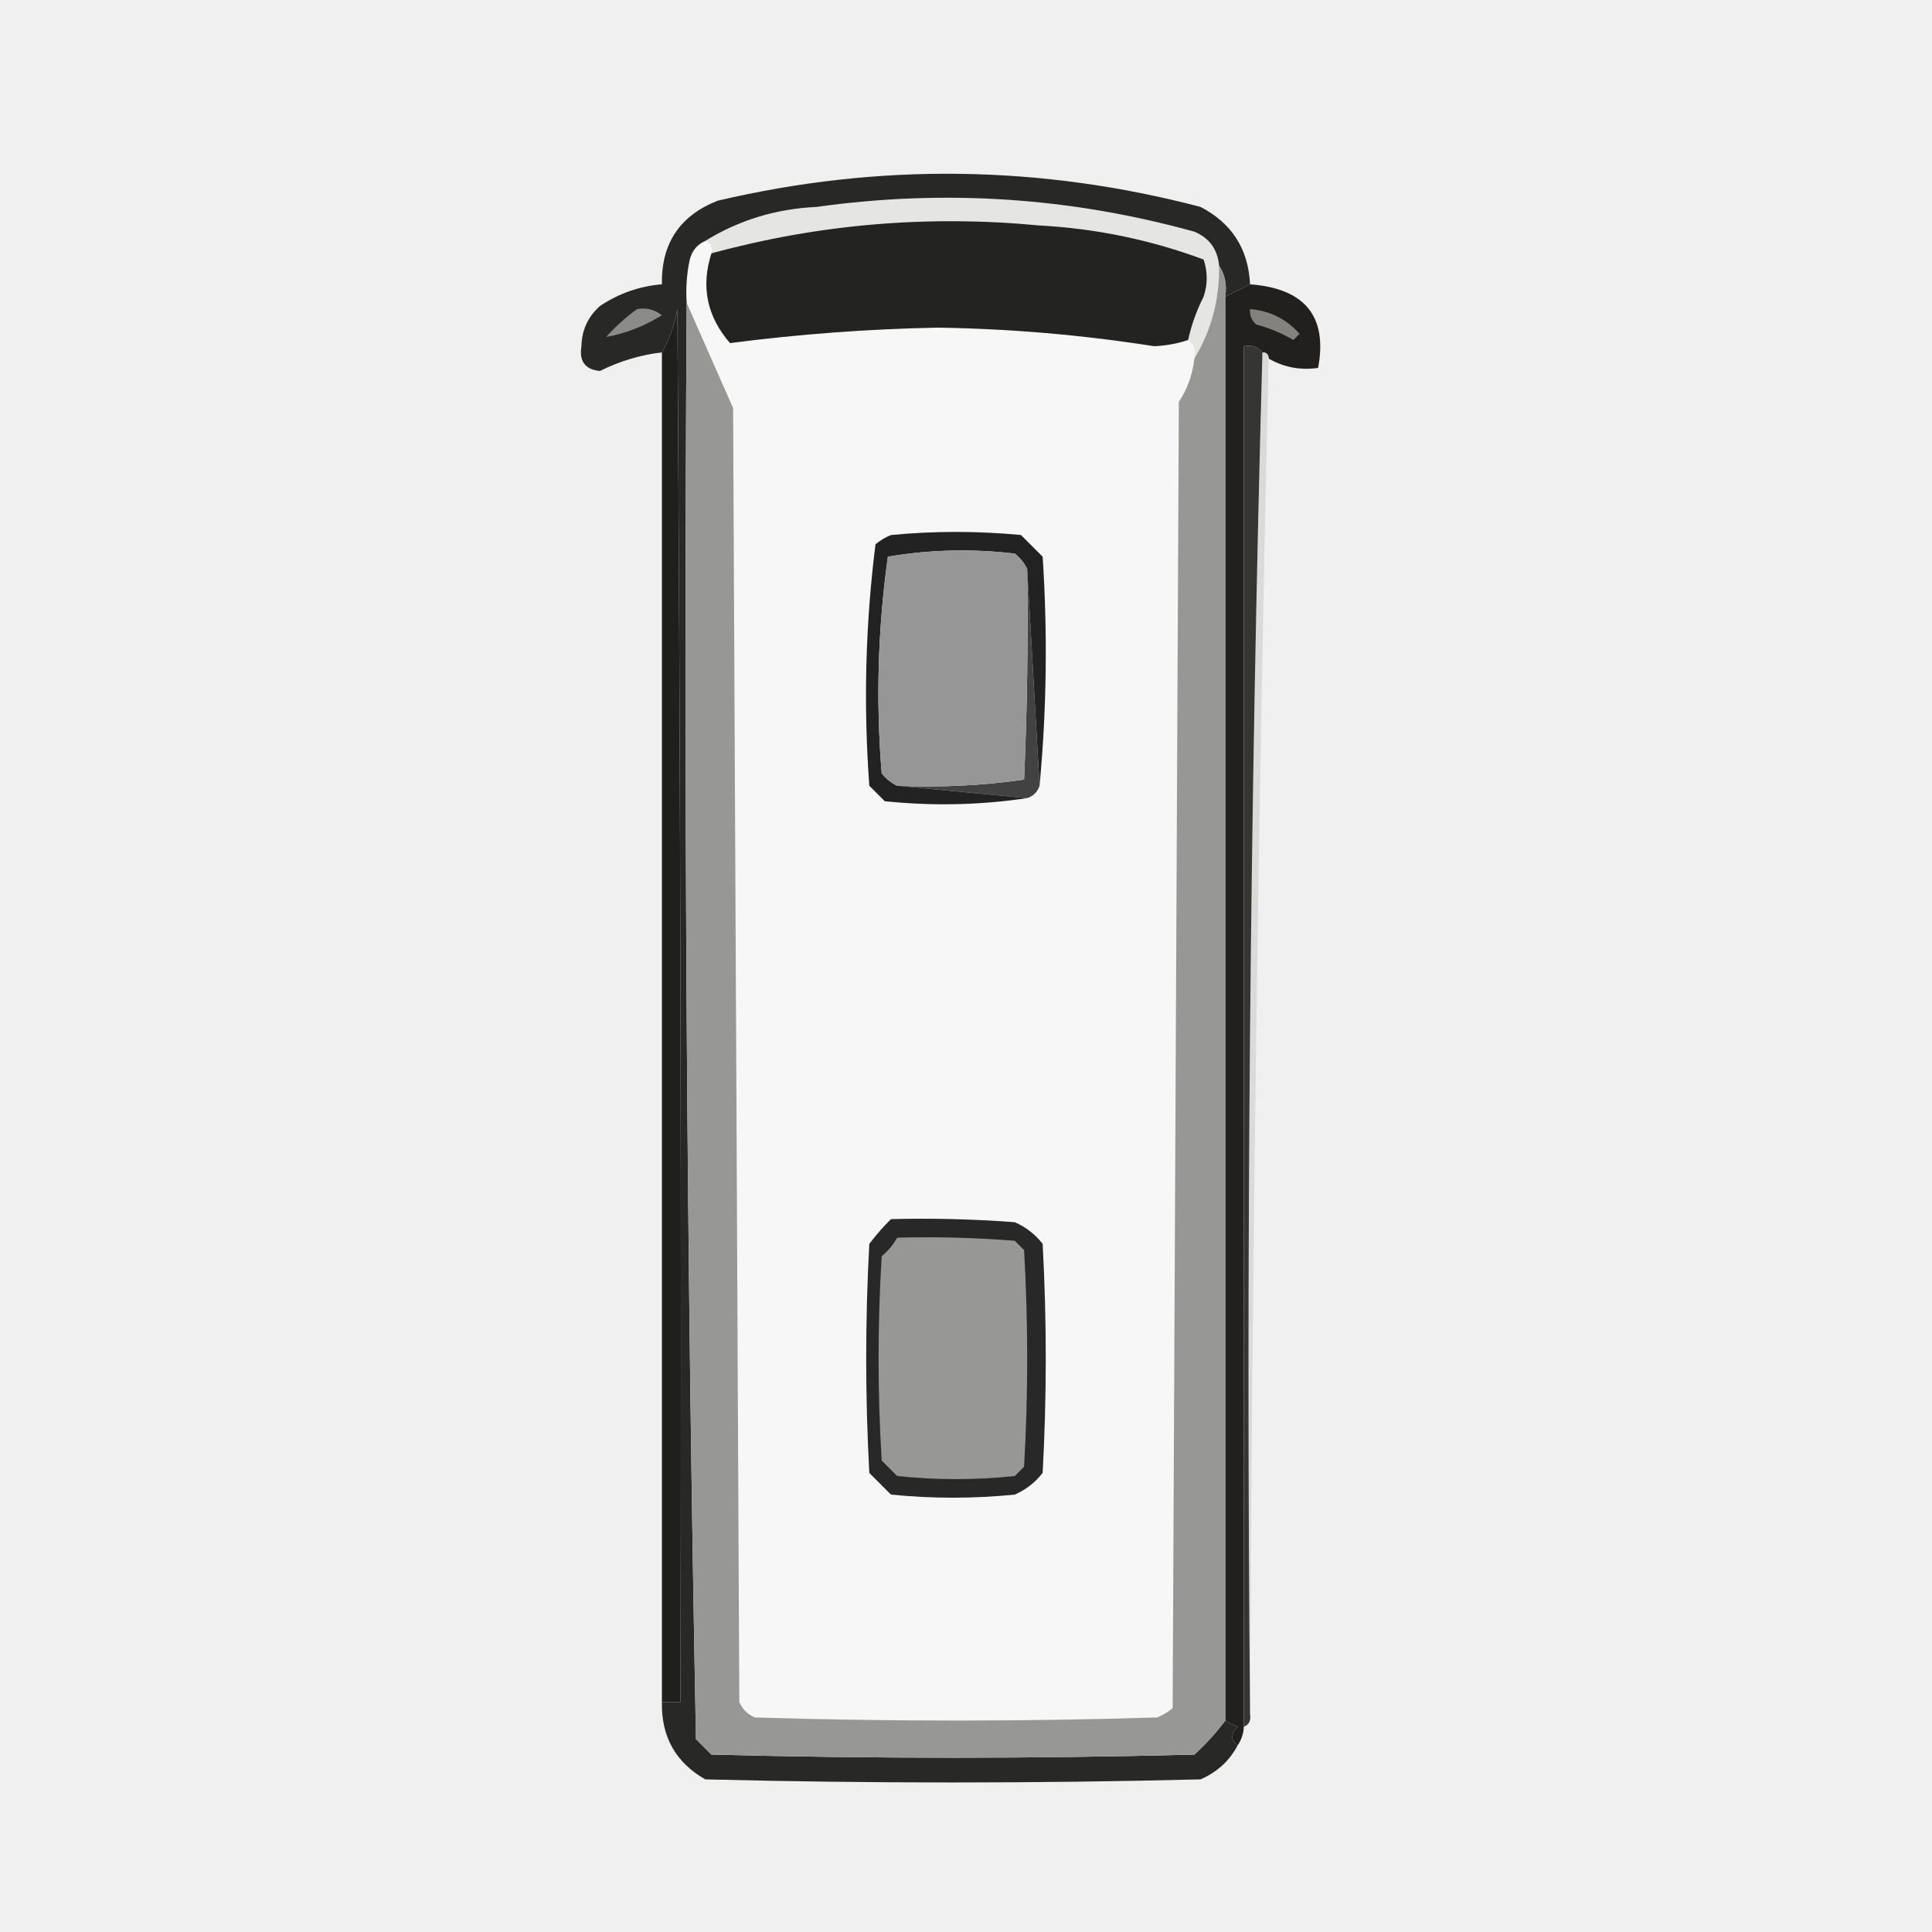
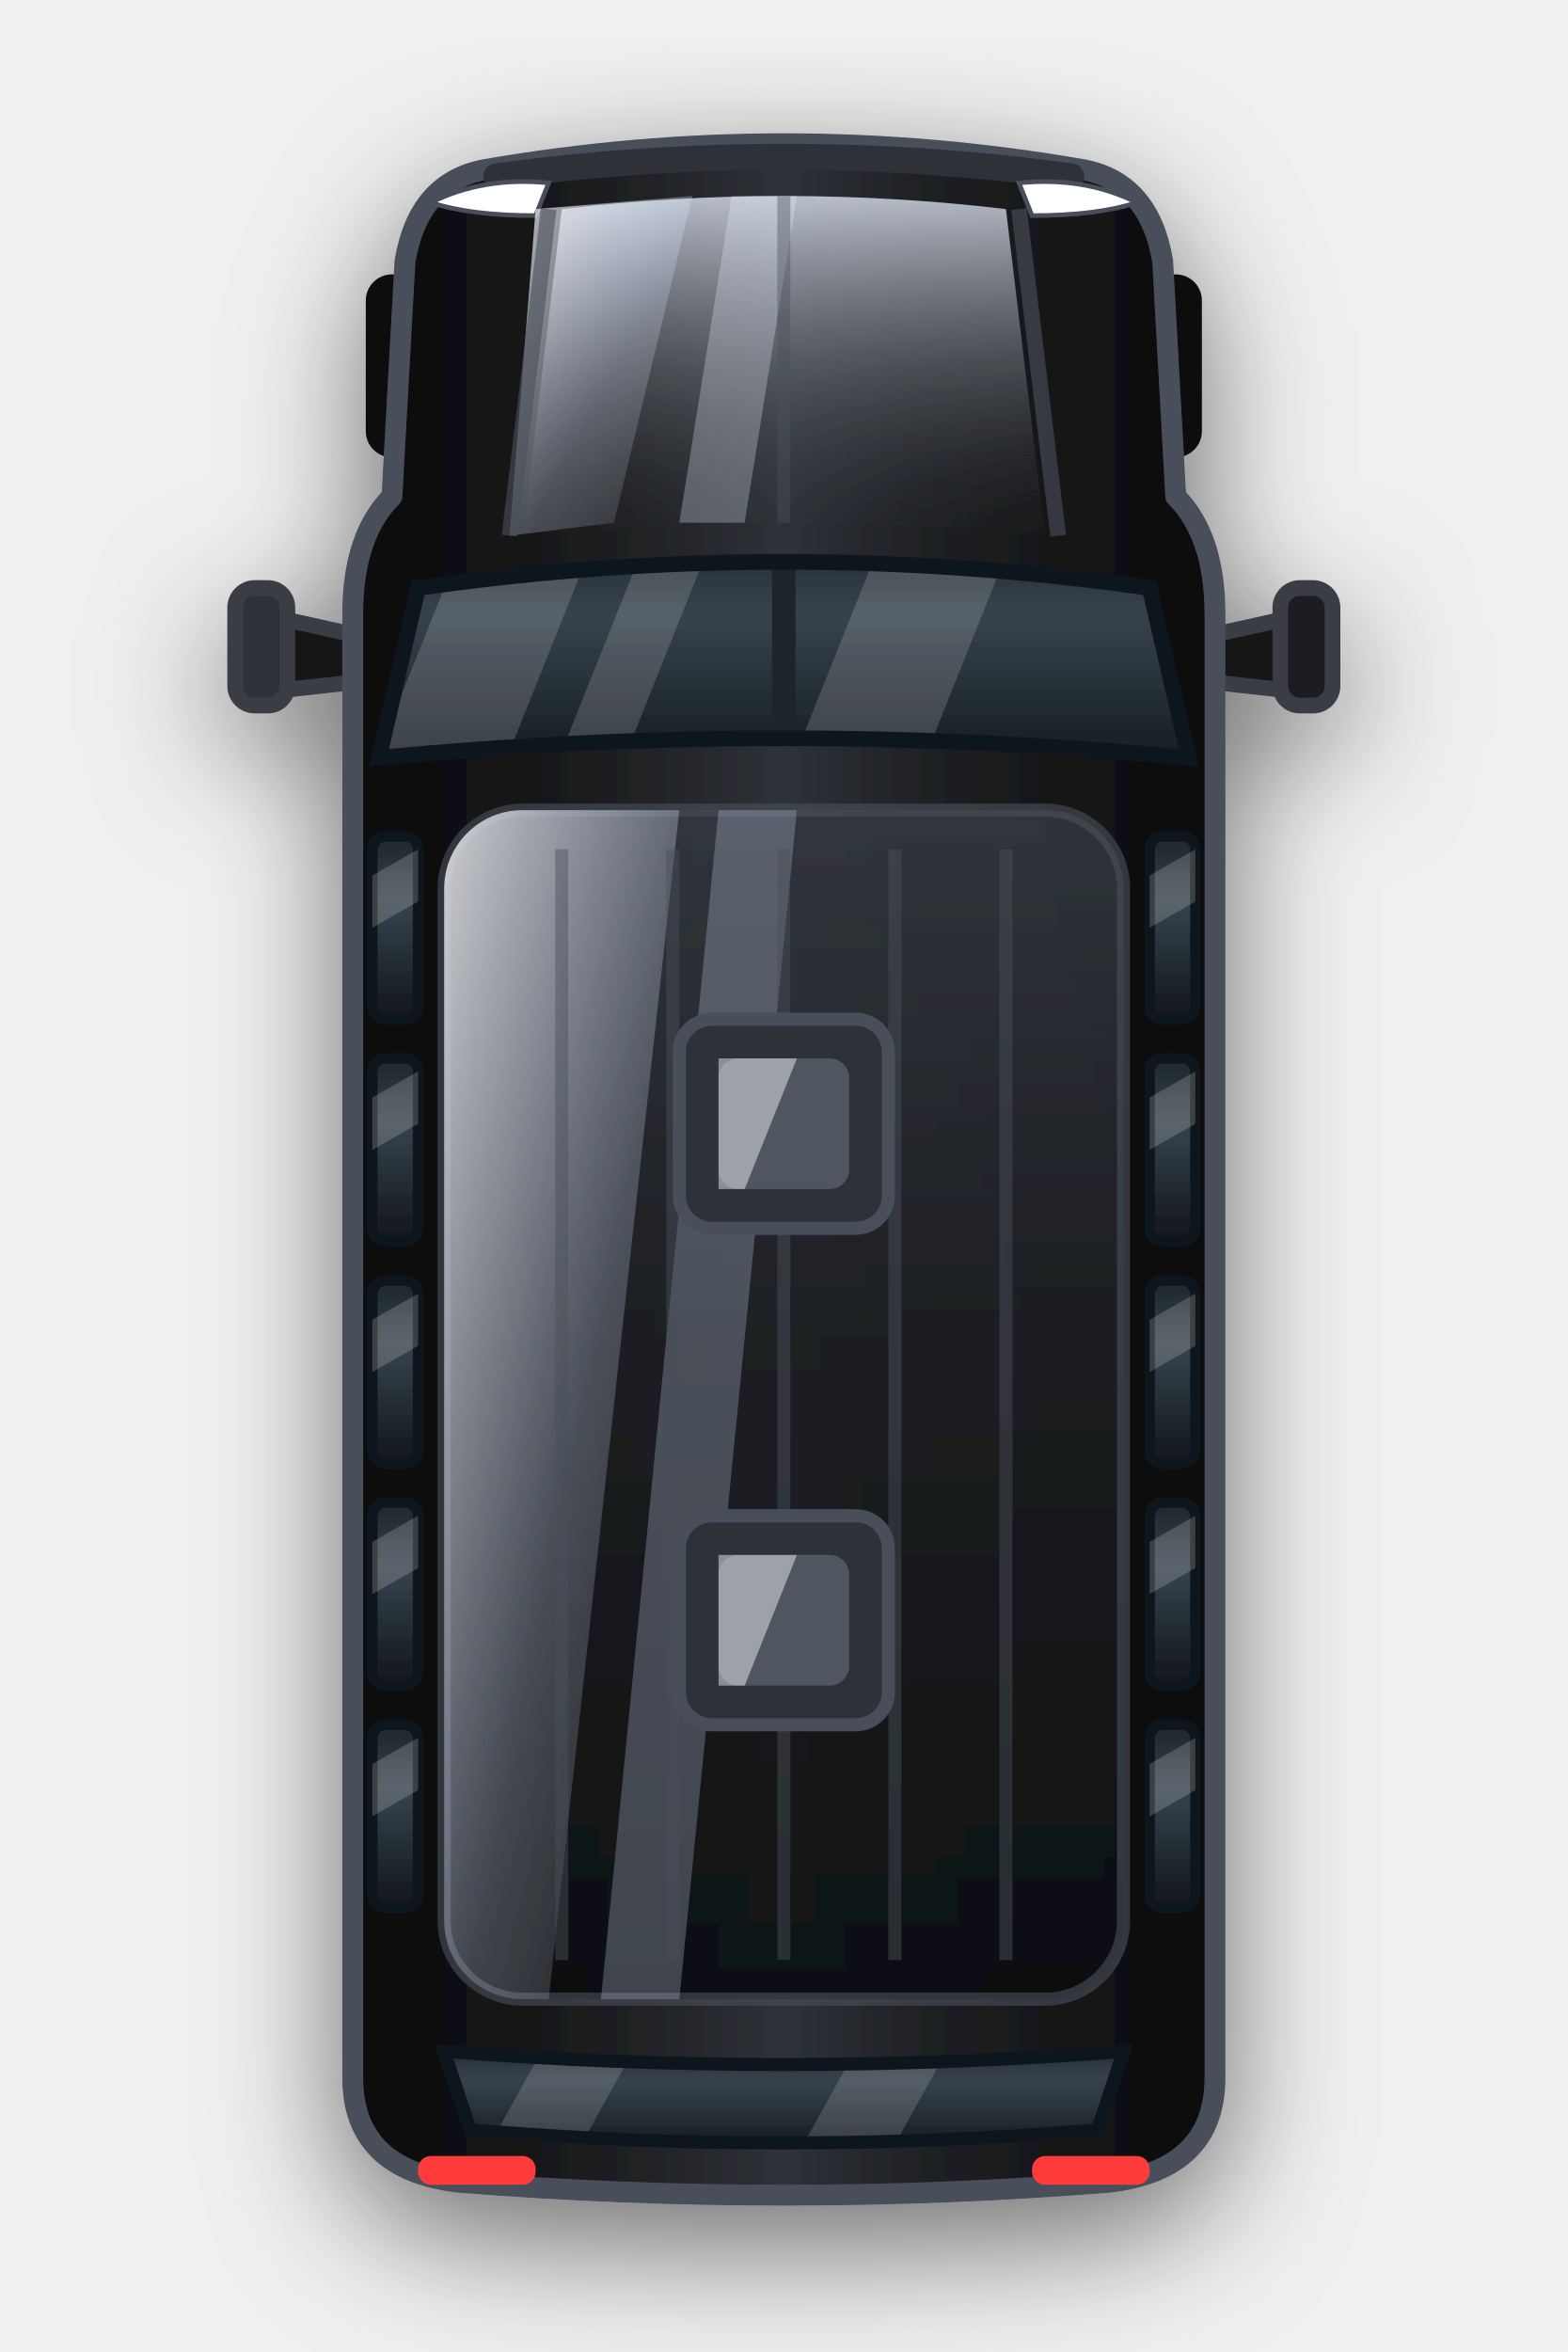
- <svg xmlns="http://www.w3.org/2000/svg" width="96mm" height="96mm" viewBox="0 0 96 96" version="1.1" id="svg1">
-   <defs id="defs1" />
-   <g id="layer1">
-     <g id="g2" style="clip-rule:evenodd;fill-rule:evenodd;image-rendering:optimizeQuality;shape-rendering:geometricPrecision;text-rendering:geometricPrecision" transform="matrix(0.3076176,0,0,0.3076176,-329.6371,-5.40742)">
-       <path style="opacity:1" fill="#e5e5e3" d="m 1268.5,60.5 c 0.08,5.464 -1.25,10.464 -4,15 0.24,-1.291 -0.1,-2.291 -1,-3 0.53,-2.424 1.36,-4.757 2.5,-7 0.67,-2 0.67,-4 0,-6 -8.52,-3.171 -17.35,-5.004 -26.5,-5.5 -18.02,-1.722 -35.69,-0.222 -53,4.5 0.17,-0.992 -0.16,-1.658 -1,-2 5.42,-3.36 11.42,-5.193 18,-5.5 20.63,-2.887 40.96,-1.553 61,4 2.43,1.018 3.76,2.852 4,5.5 z" id="path2" />
+ <svg xmlns="http://www.w3.org/2000/svg" width="120" height="180" viewBox="0 0 120 180">
+   <defs>
+     <filter id="blackDropShadow" x="-25%" y="-20%" width="150%" height="145%">
+       <feDropShadow dx="0" dy="3" stdDeviation="5" flood-color="#000000" flood-opacity="0.55" />
+     </filter>
+     <linearGradient id="bodyGrad" x1="0%" y1="0%" x2="100%" y2="0%">
+       <stop offset="0%" stop-color="#0A0A0C" />
+       <stop offset="18%" stop-color="#141415" />
+       <stop offset="38%" stop-color="#242629" />
+       <stop offset="50%" stop-color="#2E3238" />
+       <stop offset="65%" stop-color="#202225" />
+       <stop offset="85%" stop-color="#141415" />
+       <stop offset="100%" stop-color="#08080A" />
+     </linearGradient>
+     <linearGradient id="roofGrad" x1="0%" y1="0%" x2="0%" y2="100%">
+       <stop offset="0%" stop-color="#32363D" stop-opacity="0.94" />
+       <stop offset="45%" stop-color="#1C1E22" stop-opacity="0.90" />
+       <stop offset="100%" stop-color="#0D0E10" stop-opacity="0.92" />
+     </linearGradient>
+     <linearGradient id="coolWhiteSheen" x1="0%" y1="0%" x2="100%" y2="100%">
+       <stop offset="0%" stop-color="#FFFFFF" stop-opacity="0.75" />
+       <stop offset="55%" stop-color="#D6E4FF" stop-opacity="0.25" />
+       <stop offset="100%" stop-color="#FFFFFF" stop-opacity="0" />
+     </linearGradient>
+     <linearGradient id="glassGrad" x1="0%" y1="0%" x2="0%" y2="100%">
+       <stop offset="0%" stop-color="#1E262C" />
+       <stop offset="35%" stop-color="#37434D" />
+       <stop offset="70%" stop-color="#222B32" />
+       <stop offset="100%" stop-color="#11161A" />
+     </linearGradient>
+     <linearGradient id="hoodHighlight" x1="0%" y1="0%" x2="0%" y2="100%">
+       <stop offset="0%" stop-color="#E8F0FE" stop-opacity="0.75" />
+       <stop offset="100%" stop-color="#2E3238" stop-opacity="0.06" />
+     </linearGradient>
+     <clipPath id="frontGlassClip">
+       <path d="M 32 45 Q 60 41 88 45 L 91 58 Q 60 55 29 58 Z" />
+     </clipPath>
+     <clipPath id="rearGlassClip">
+       <path d="M 34 157 Q 60 159 86 157 L 84 163 Q 60 165 36 163 Z" />
+     </clipPath>
+     <clipPath id="roofClip">
+       <rect x="34" y="62" width="52" height="91" rx="6" />
+     </clipPath>
+   </defs>
+   <g filter="url(#blackDropShadow)">
+     <g stroke="#3A3E45" stroke-width="1.2" fill="#141415">
+       <path d="M 29 49 L 20 47 L 20 53 L 29 52 Z" />
+       <rect x="18" y="45" width="4" height="9" rx="1.5" fill="#2E3238" />
+       <path d="M 91 49 L 100 47 L 100 53 L 91 52 Z" />
+       <rect x="98" y="45" width="4" height="9" rx="1.5" fill="#1C1E22" />
    </g>
-     <g id="g3" style="clip-rule:evenodd;fill-rule:evenodd;image-rendering:optimizeQuality;shape-rendering:geometricPrecision;text-rendering:geometricPrecision" transform="matrix(0.3076176,0,0,0.3076176,-329.6371,-5.40742)">
-       <path style="opacity:1" fill="#f7f7f7" d="m 1185.5,56.5 c 0.84,0.342 1.17,1.008 1,2 -1.73,5.363 -0.73,10.196 3,14.5 11.07,-1.444 22.24,-2.278 33.5,-2.5 11.73,0.175 23.4,1.175 35,3 1.92,-0.081 3.76,-0.414 5.5,-1 0.9,0.709 1.24,1.709 1,3 -0.26,2.516 -1.09,4.85 -2.5,7 -0.33,70.333 -0.67,140.667 -1,211 -0.75,0.626 -1.58,1.126 -2.5,1.5 -21.67,0.667 -43.33,0.667 -65,0 -1.17,-0.5 -2,-1.333 -2.5,-2.5 -0.33,-69.667 -0.67,-139.333 -1,-209 -2.55,-5.757 -5.05,-11.423 -7.5,-17 -0.16,-2.357 0,-4.69 0.5,-7 0.38,-1.442 1.21,-2.442 2.5,-3 z" id="path3" />
+     <rect x="28" y="21" width="4" height="14" rx="2" fill="#0A0A0C" />
+     <rect x="88" y="21" width="4" height="14" rx="2" fill="#0A0A0C" />
+     <path d="       M 37 13       Q 60 9 83 13       Q 88 14 89 20       L 90 38       Q 93 41 93 47       L 93 159       Q 93 166 85 167       Q 60 169 35 167       Q 27 166 27 159       L 27 47       Q 27 41 30 38       L 31 20       Q 32 14 37 13       Z" fill="url(#bodyGrad)" stroke="#4A505A" stroke-width="1.6" stroke-linejoin="round" />
+     <path d="M 38 13.5 Q 60 10.5 82 13.5" fill="none" stroke="#2E3238" stroke-width="2" stroke-linecap="round" />
+     <path d="M 33 15.5 Q 37 13.5 42 14 L 41 16.5 Q 36 16.5 33 15.5 Z" fill="#FFFFFF" stroke="#4A505A" stroke-width="0.35" />
+     <path d="M 87 15.5 Q 83 13.5 78 14 L 79 16.5 Q 84 16.5 87 15.5 Z" fill="#FFFFFF" stroke="#4A505A" stroke-width="0.35" />
+     <path d="M 43 16 Q 60 14 77 16 L 80 41 Q 60 39 40 41 Z" fill="url(#hoodHighlight)" />
+     <polygon points="41,16 53,15 47,40 39,41" fill="url(#coolWhiteSheen)" />
+     <polygon points="56,15 61,15 57,40 52,40" fill="#E8F0FE" fill-opacity="0.28" />
+     <path d="M 42 16 L 39 41" stroke="#4A505A" stroke-opacity="0.6" stroke-width="1.2" fill="none" />
+     <path d="M 78 16 L 81 41" stroke="#4A505A" stroke-opacity="0.6" stroke-width="1.2" fill="none" />
+     <line x1="60" y1="15" x2="60" y2="40" stroke="#4A505A" stroke-opacity="0.4" stroke-width="1" />
+     <g clip-path="url(#frontGlassClip)">
+       <rect x="28" y="40" width="64" height="20" fill="url(#glassGrad)" />
+       <polygon points="36,40 46,40 38,60 28,60" fill="#FFFFFF" fill-opacity="0.16" />
+       <polygon points="50,40 55,40 47,60 42,60" fill="#FFFFFF" fill-opacity="0.16" />
+       <polygon points="68,40 78,40 70,60 60,60" fill="#FFFFFF" fill-opacity="0.16" />
+       <line x1="60" y1="41" x2="60" y2="58" stroke="#1E262C" stroke-width="1.8" />
    </g>
-     <g id="g4" style="clip-rule:evenodd;fill-rule:evenodd;image-rendering:optimizeQuality;shape-rendering:geometricPrecision;text-rendering:geometricPrecision" transform="matrix(0.3076176,0,0,0.3076176,-329.6371,-5.40742)">
-       <path style="opacity:1" fill="#232321" d="m 1263.5,72.5 c -1.74,0.586 -3.58,0.919 -5.5,1 -11.6,-1.825 -23.27,-2.825 -35,-3 -11.26,0.222 -22.43,1.056 -33.5,2.5 -3.73,-4.304 -4.73,-9.137 -3,-14.5 17.31,-4.722 34.98,-6.222 53,-4.5 9.15,0.496 17.98,2.329 26.5,5.5 0.67,2 0.67,4 0,6 -1.14,2.243 -1.97,4.576 -2.5,7 z" id="path4" />
+     <path d="M 32 45 Q 60 41 88 45 L 91 58 Q 60 55 29 58 Z" fill="none" stroke="#11161A" stroke-width="1.2" />
+     <rect x="34" y="62" width="52" height="91" rx="6" fill="url(#roofGrad)" stroke="#4A505A" stroke-opacity="0.6" stroke-width="1" />
+     <g clip-path="url(#roofClip)">
+       <polygon points="34,62 52,62 42,153 34,153" fill="url(#coolWhiteSheen)" />
+       <polygon points="55,62 61,62 52,153 46,153" fill="#D6E4FF" fill-opacity="0.25" />
    </g>
-     <g id="g13" style="clip-rule:evenodd;fill-rule:evenodd;image-rendering:optimizeQuality;shape-rendering:geometricPrecision;text-rendering:geometricPrecision" transform="matrix(0.3076176,0,0,0.3076176,-329.6371,-5.40742)">
-       <path style="opacity:1" fill="#1f1f1c" d="m 1178.5,292.5 c 0,-72.667 0,-145.333 0,-218 1.22,-2.136 2.05,-4.469 2.5,-7 0.5,74.999 0.67,149.999 0.5,225 -1,0 -2,0 -3,0 z" id="path13" />
+     <g stroke="#4A505A" stroke-opacity="0.45" stroke-width="1">
+       <line x1="43" y1="65" x2="43" y2="150" />
+       <line x1="51.5" y1="65" x2="51.5" y2="150" />
+       <line x1="60" y1="65" x2="60" y2="150" />
+       <line x1="68.5" y1="65" x2="68.5" y2="150" />
+       <line x1="77" y1="65" x2="77" y2="150" />
    </g>
-     <g id="g41" style="clip-rule:evenodd;fill-rule:evenodd;image-rendering:optimizeQuality;shape-rendering:geometricPrecision;text-rendering:geometricPrecision" transform="matrix(0.3076176,0,0,0.3076176,-329.6371,-5.40742)">
-       <path style="opacity:1" fill="#21201f" d="m 1273.5,63.5 c 8.88,0.678 12.54,5.178 11,13.5 -2.82,0.428 -5.49,-0.072 -8,-1.5 0,-0.667 -0.33,-1 -1,-1 -0.71,-0.904 -1.71,-1.237 -3,-1 0,74.333 0,148.667 0,223 -0.06,1.109 -0.39,2.109 -1,3 -1.15,-0.813 -1.15,-1.813 0,-3 -0.7,-0.287 -1.37,-0.62 -2,-1 0,-76.667 0,-153.333 0,-230 1.33,-0.667 2.67,-1.333 4,-2 z" id="path41" />
+     <rect x="52" y="78" width="16" height="16" rx="2.5" fill="#2E3238" stroke="#4A505A" stroke-width="1" />
+     <rect x="55" y="81" width="10" height="10" rx="1.5" fill="#525A66" fill-opacity="0.9" />
+     <polygon points="55,81 61,81 57,91 55,91" fill="#FFFFFF" fill-opacity="0.45" />
+     <rect x="52" y="116" width="16" height="16" rx="2.5" fill="#2E3238" stroke="#4A505A" stroke-width="1" />
+     <rect x="55" y="119" width="10" height="10" rx="1.5" fill="#525A66" fill-opacity="0.9" />
+     <polygon points="55,119 61,119 57,129 55,129" fill="#FFFFFF" fill-opacity="0.45" />
+     <g fill="url(#glassGrad)" stroke="#11161A" stroke-width="0.8">
+       <rect x="28.5" y="64" width="3.5" height="14" rx="1" />
+       <rect x="28.5" y="81" width="3.5" height="14" rx="1" />
+       <rect x="28.5" y="98" width="3.5" height="14" rx="1" />
+       <rect x="28.5" y="115" width="3.5" height="14" rx="1" />
+       <rect x="28.5" y="132" width="3.5" height="14" rx="1" />
    </g>
-     <g id="g42" style="clip-rule:evenodd;fill-rule:evenodd;image-rendering:optimizeQuality;shape-rendering:geometricPrecision;text-rendering:geometricPrecision" transform="matrix(0.3076176,0,0,0.3076176,-329.6371,-5.40742)">
-       <path style="opacity:1" fill="#83827f" d="m 1273.5,67.5 c 3.23,0.28 5.89,1.613 8,4 -0.33,0.333 -0.67,0.667 -1,1 -1.89,-1.109 -3.89,-1.943 -6,-2.5 -0.75,-0.671 -1.09,-1.504 -1,-2.5 z" id="path42" />
+     <g fill="#FFFFFF" fill-opacity="0.18">
+       <polygon points="28.5,67 32,65 32,69 28.5,71" />
+       <polygon points="28.5,84 32,82 32,86 28.5,88" />
+       <polygon points="28.5,101 32,99 32,103 28.5,105" />
+       <polygon points="28.5,118 32,116 32,120 28.5,122" />
+       <polygon points="28.5,135 32,133 32,137 28.5,139" />
    </g>
-     <g id="g59" style="clip-rule:evenodd;fill-rule:evenodd;image-rendering:optimizeQuality;shape-rendering:geometricPrecision;text-rendering:geometricPrecision" transform="matrix(0.3076176,0,0,0.3076176,-329.6371,-5.40742)">
-       <path style="opacity:1" fill="#dadada" d="m 1275.5,74.5 c 0.67,0 1,0.333 1,1 -1.67,72.828 -2.67,145.828 -3,219 -0.66,-73.674 0,-147.008 2,-220 z" id="path59" />
+     <g fill="url(#glassGrad)" stroke="#11161A" stroke-width="0.8">
+       <rect x="88" y="64" width="3.5" height="14" rx="1" />
+       <rect x="88" y="81" width="3.5" height="14" rx="1" />
+       <rect x="88" y="98" width="3.5" height="14" rx="1" />
+       <rect x="88" y="115" width="3.5" height="14" rx="1" />
+       <rect x="88" y="132" width="3.5" height="14" rx="1" />
    </g>
-     <g id="g63" style="clip-rule:evenodd;fill-rule:evenodd;image-rendering:optimizeQuality;shape-rendering:geometricPrecision;text-rendering:geometricPrecision" transform="matrix(0.3076176,0,0,0.3076176,-329.6371,-5.40742)">
-       <path style="opacity:1" fill="#353534" d="m 1275.5,74.5 c -2,72.992 -2.66,146.326 -2,220 0.17,0.992 -0.16,1.658 -1,2 0,-74.333 0,-148.667 0,-223 1.29,-0.237 2.29,0.096 3,1 z" id="path63" />
+     <g fill="#FFFFFF" fill-opacity="0.18">
+       <polygon points="88,67 91.5,65 91.5,69 88,71" />
+       <polygon points="88,84 91.5,82 91.5,86 88,88" />
+       <polygon points="88,101 91.5,99 91.5,103 88,105" />
+       <polygon points="88,118 91.5,116 91.5,120 88,122" />
+       <polygon points="88,135 91.5,133 91.5,137 88,139" />
    </g>
-     <g id="g64" style="clip-rule:evenodd;fill-rule:evenodd;image-rendering:optimizeQuality;shape-rendering:geometricPrecision;text-rendering:geometricPrecision" transform="matrix(0.3076176,0,0,0.3076176,-329.6371,-5.40742)">
-       <path style="opacity:1" fill="#282827" d="m 1273.5,63.5 c -1.33,0.667 -2.67,1.333 -4,2 0.28,-1.915 -0.05,-3.581 -1,-5 -0.24,-2.648 -1.57,-4.482 -4,-5.5 -20.04,-5.553 -40.37,-6.887 -61,-4 -6.58,0.307 -12.58,2.14 -18,5.5 -1.29,0.558 -2.12,1.558 -2.5,3 -0.5,2.31 -0.66,4.643 -0.5,7 -0.49,77.391 0.01,154.724 1.5,232 0.83,0.833 1.67,1.667 2.5,2.5 26,0.667 52,0.667 78,0 1.9,-1.73 3.57,-3.563 5,-5.5 0.63,0.38 1.3,0.713 2,1 -1.15,1.187 -1.15,2.187 0,3 -1.32,2.506 -3.32,4.339 -6,5.5 -26.67,0.667 -53.33,0.667 -80,0 -4.79,-2.736 -7.12,-6.903 -7,-12.5 1,0 2,0 3,0 0.17,-75.001 0,-150.001 -0.5,-225 -0.45,2.531 -1.28,4.864 -2.5,7 -3.49,0.409 -6.82,1.409 -10,3 -2.39,-0.212 -3.39,-1.545 -3,-4 0.06,-2.611 1.06,-4.778 3,-6.5 3.06,-2.035 6.39,-3.201 10,-3.5 -0.12,-6.591 2.88,-11.091 9,-13.5 26.08,-6.124 52.08,-5.791 78,1 5.07,2.635 7.73,6.801 8,12.5 z" id="path64" />
+     <g clip-path="url(#rearGlassClip)">
+       <rect x="33" y="156" width="54" height="9" fill="url(#glassGrad)" />
+       <polygon points="42,156 49,156 44,165 37,165" fill="#FFFFFF" fill-opacity="0.15" />
+       <polygon points="66,156 73,156 68,165 61,165" fill="#FFFFFF" fill-opacity="0.15" />
    </g>
-     <g id="g65" style="clip-rule:evenodd;fill-rule:evenodd;image-rendering:optimizeQuality;shape-rendering:geometricPrecision;text-rendering:geometricPrecision" transform="matrix(0.3076176,0,0,0.3076176,-329.6371,-5.40742)">
-       <path style="opacity:1" fill="#8b8b89" d="m 1174.5,67.5 c 1.48,-0.262 2.81,0.071 4,1 -2.88,1.785 -5.88,2.951 -9,3.5 1.56,-1.736 3.23,-3.236 5,-4.5 z" id="path65" />
-     </g>
-     <g id="g74" style="clip-rule:evenodd;fill-rule:evenodd;image-rendering:optimizeQuality;shape-rendering:geometricPrecision;text-rendering:geometricPrecision" transform="matrix(0.3076176,0,0,0.3076176,-329.6371,-5.40742)">
-       <path style="opacity:1" fill="#979796" d="m 1268.5,60.5 c 0.95,1.419 1.28,3.085 1,5 0,76.667 0,153.333 0,230 -1.43,1.937 -3.1,3.77 -5,5.5 -26,0.667 -52,0.667 -78,0 -0.83,-0.833 -1.67,-1.667 -2.5,-2.5 -1.49,-77.276 -1.99,-154.609 -1.5,-232 2.45,5.577 4.95,11.243 7.5,17 0.33,69.667 0.67,139.333 1,209 0.5,1.167 1.33,2 2.5,2.5 21.67,0.667 43.33,0.667 65,0 0.92,-0.374 1.75,-0.874 2.5,-1.5 0.33,-70.333 0.67,-140.667 1,-211 1.41,-2.15 2.24,-4.484 2.5,-7 2.75,-4.536 4.08,-9.536 4,-15 z" id="path74" />
-     </g>
-     <g id="g75" style="clip-rule:evenodd;fill-rule:evenodd;image-rendering:optimizeQuality;shape-rendering:geometricPrecision;text-rendering:geometricPrecision" transform="matrix(0.3076176,0,0,0.3076176,-329.6371,-5.40742)">
-       <path style="opacity:1" fill="#282828" d="m 1215.5,214.5 c 6.67,-0.166 13.34,0 20,0.5 1.79,0.785 3.29,1.951 4.5,3.5 0.67,12.333 0.67,24.667 0,37 -1.21,1.549 -2.71,2.715 -4.5,3.5 -6.67,0.667 -13.33,0.667 -20,0 -1.17,-1.167 -2.33,-2.333 -3.5,-3.5 -0.67,-12.333 -0.67,-24.667 0,-37 1.1,-1.449 2.27,-2.782 3.5,-4 z" id="path75" />
-     </g>
-     <g id="g76" style="clip-rule:evenodd;fill-rule:evenodd;image-rendering:optimizeQuality;shape-rendering:geometricPrecision;text-rendering:geometricPrecision" transform="matrix(0.3076176,0,0,0.3076176,-329.6371,-5.40742)">
-       <path style="opacity:1" fill="#979796" d="m 1216.5,217.5 c 6.34,-0.166 12.68,0 19,0.5 0.5,0.5 1,1 1.5,1.5 0.67,11.667 0.67,23.333 0,35 -0.5,0.5 -1,1 -1.5,1.5 -6.33,0.667 -12.67,0.667 -19,0 -0.83,-0.833 -1.67,-1.667 -2.5,-2.5 -0.67,-11 -0.67,-22 0,-33 1.04,-0.873 1.88,-1.873 2.5,-3 z" id="path76" />
-     </g>
-     <g id="g77" style="clip-rule:evenodd;fill-rule:evenodd;image-rendering:optimizeQuality;shape-rendering:geometricPrecision;text-rendering:geometricPrecision" transform="matrix(0.3076176,0,0,0.3076176,-329.6371,-5.40742)">
-       <path style="opacity:1" fill="#424242" d="m 1237.5,109.5 c 0.67,11.667 1.33,23.333 2,35 -0.33,1 -1,1.667 -2,2 -7,-0.667 -14,-1.333 -21,-2 6.92,0.312 13.76,-0.021 20.5,-1 0.5,-11.328 0.67,-22.662 0.5,-34 z" id="path77" />
-     </g>
-     <g id="g78" style="clip-rule:evenodd;fill-rule:evenodd;image-rendering:optimizeQuality;shape-rendering:geometricPrecision;text-rendering:geometricPrecision" transform="matrix(0.3076176,0,0,0.3076176,-329.6371,-5.40742)">
-       <path style="opacity:1" fill="#222222" d="m 1239.5,144.5 c -0.67,-11.667 -1.33,-23.333 -2,-35 -0.45,-0.958 -1.12,-1.792 -2,-2.5 -6.91,-0.811 -13.75,-0.645 -20.5,0.5 -1.62,11.57 -1.96,23.236 -1,35 0.71,0.881 1.54,1.547 2.5,2 7,0.667 14,1.333 21,2 -7.59,1.131 -15.25,1.298 -23,0.5 -0.83,-0.833 -1.67,-1.667 -2.5,-2.5 -0.96,-13.095 -0.63,-26.095 1,-39 0.75,-0.626 1.58,-1.126 2.5,-1.5 7,-0.667 14,-0.667 21,0 1.17,1.167 2.33,2.333 3.5,3.5 0.81,12.409 0.65,24.742 -0.5,37 z" id="path78" />
-     </g>
-     <g id="g79" style="clip-rule:evenodd;fill-rule:evenodd;image-rendering:optimizeQuality;shape-rendering:geometricPrecision;text-rendering:geometricPrecision" transform="matrix(0.3076176,0,0,0.3076176,-329.6371,-5.40742)">
-       <path style="opacity:1" fill="#969696" d="m 1237.5,109.5 c 0.17,11.338 0,22.672 -0.5,34 -6.74,0.979 -13.58,1.312 -20.5,1 -0.96,-0.453 -1.79,-1.119 -2.5,-2 -0.96,-11.764 -0.62,-23.43 1,-35 6.75,-1.145 13.59,-1.311 20.5,-0.5 0.88,0.708 1.55,1.542 2,2.5 z" id="path79" />
-     </g>
+     <path d="M 34 157 Q 60 159 86 157 L 84 163 Q 60 165 36 163 Z" fill="none" stroke="#11161A" stroke-width="1" />
+     <rect x="32" y="165" width="9" height="2.2" rx="1" fill="#FF3B3B" />
+     <rect x="79" y="165" width="9" height="2.2" rx="1" fill="#FF3B3B" />
  </g>
</svg>
